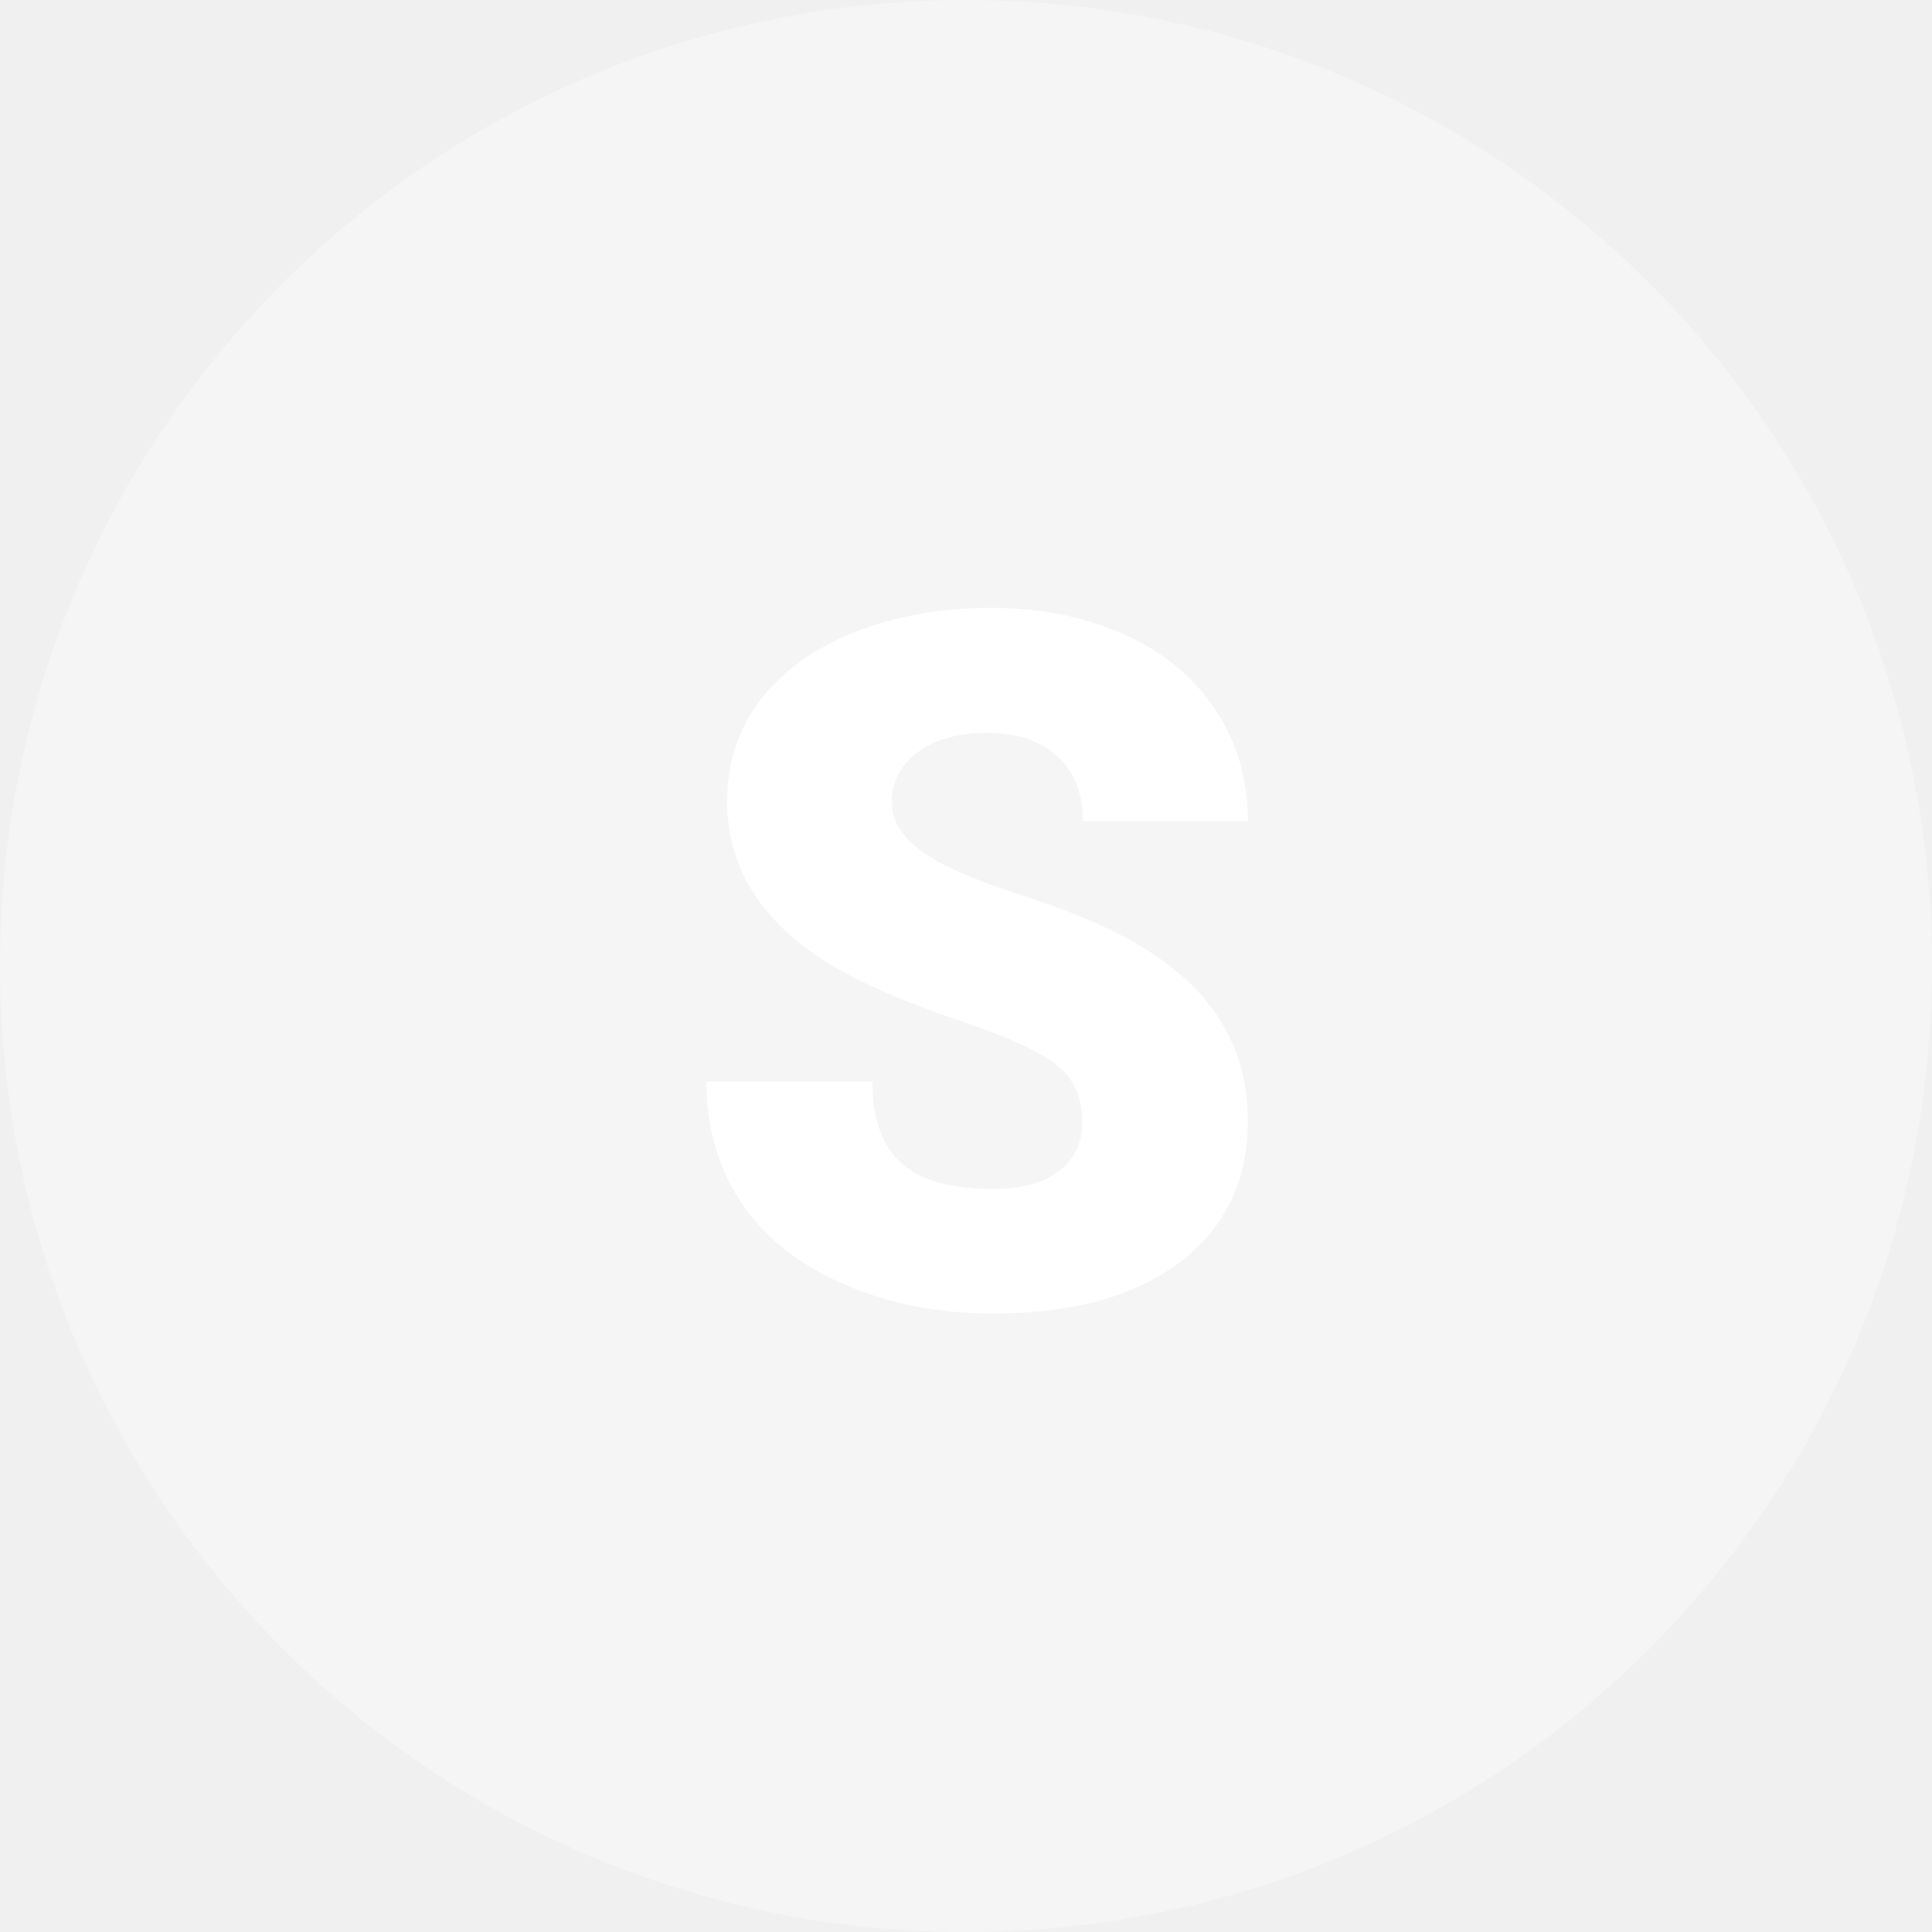
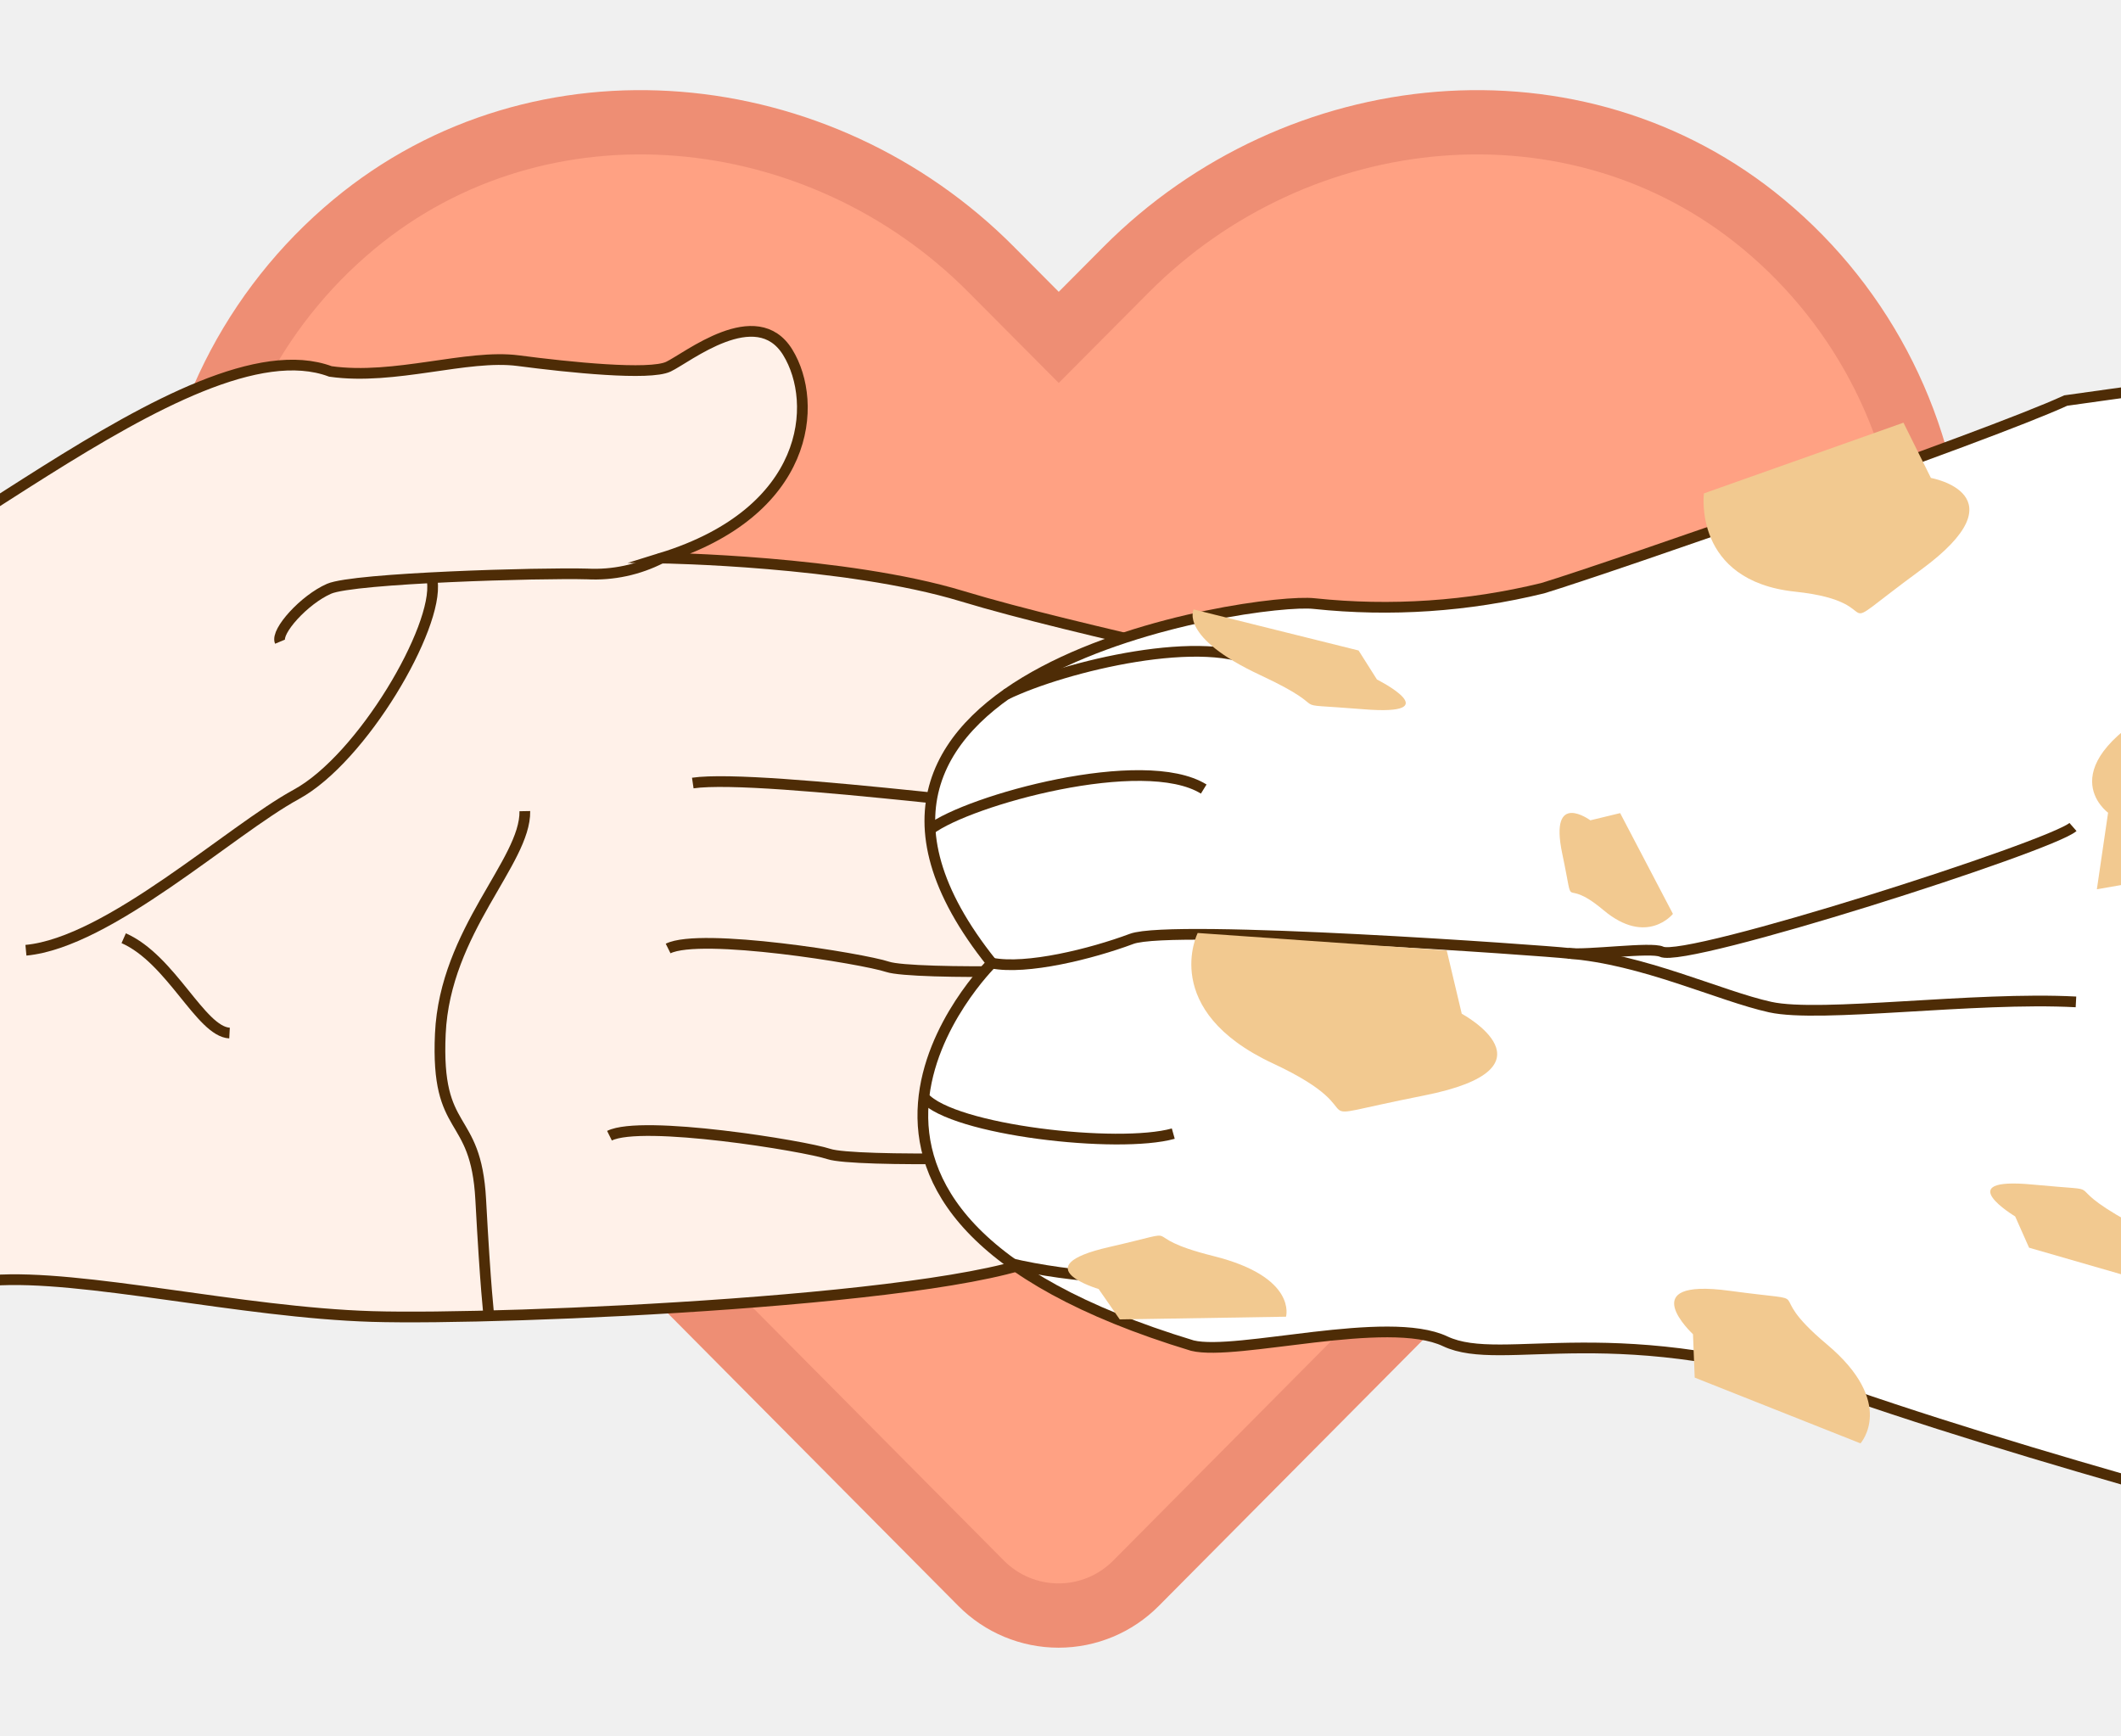
- <svg xmlns="http://www.w3.org/2000/svg" width="40px" height="40px" viewBox="0 0 40 40" version="1.1">
-   <g id="Symbols" stroke="none" stroke-width="1" fill="none" fill-rule="evenodd">
-     <g id="Group-7" fill="#FFFFFF">
-       <g id="Group">
-         <circle id="Oval" opacity="0.319" cx="20" cy="20" r="20" />
-         <path d="M22.408,23.221 C22.408,22.719 22.231,22.329 21.876,22.049 C21.521,21.769 20.898,21.479 20.006,21.18 C19.114,20.88 18.385,20.59 17.818,20.311 C15.976,19.406 15.055,18.162 15.055,16.58 C15.055,15.792 15.284,15.097 15.743,14.495 C16.202,13.893 16.852,13.424 17.691,13.089 C18.531,12.754 19.475,12.586 20.523,12.586 C21.546,12.586 22.462,12.768 23.272,13.133 C24.083,13.497 24.713,14.017 25.162,14.69 C25.611,15.364 25.836,16.134 25.836,17 L22.418,17 C22.418,16.421 22.241,15.971 21.886,15.652 C21.531,15.333 21.051,15.174 20.445,15.174 C19.833,15.174 19.35,15.309 18.995,15.579 C18.64,15.849 18.463,16.193 18.463,16.609 C18.463,16.974 18.658,17.304 19.049,17.601 C19.439,17.897 20.126,18.203 21.109,18.519 C22.092,18.834 22.9,19.174 23.531,19.539 C25.068,20.424 25.836,21.645 25.836,23.201 C25.836,24.445 25.367,25.421 24.43,26.131 C23.492,26.84 22.206,27.195 20.572,27.195 C19.42,27.195 18.377,26.989 17.442,26.575 C16.508,26.162 15.805,25.595 15.333,24.876 C14.861,24.157 14.625,23.328 14.625,22.391 L18.062,22.391 C18.062,23.152 18.259,23.714 18.653,24.075 C19.047,24.437 19.687,24.617 20.572,24.617 C21.139,24.617 21.586,24.495 21.915,24.251 C22.244,24.007 22.408,23.663 22.408,23.221 Z" id="S" fill-rule="nonzero" />
+ <svg xmlns="http://www.w3.org/2000/svg" width="99" height="81" viewBox="0 0 99 81">
+   <defs>
+     <clipPath id="clip-path">
+       <rect id="Rectangle_8" data-name="Rectangle 8" width="99" height="81" transform="translate(0 -0.108)" fill="#fe886d" stroke="#707070" stroke-width="1" />
+     </clipPath>
+   </defs>
+   <g id="Group_140" data-name="Group 140" transform="translate(-12431 508.108)">
+     <g id="Mask_Group_4" data-name="Mask Group 4" transform="translate(12431 -508)" clip-path="url(#clip-path)">
+       <g id="Group_16" data-name="Group 16" transform="translate(-12.888 5.599)">
+         <path id="Icon_awesome-heart" data-name="Icon awesome-heart" d="M73.734,7.013C64.994-.252,52,1.055,43.973,9.129l-3.142,3.158L37.689,9.129C29.682,1.055,16.668-.252,7.928,7.013A21.963,21.963,0,0,0,6.349,39.354L37.21,70.436a5.088,5.088,0,0,0,7.225,0L75.3,39.354A21.95,21.95,0,0,0,73.734,7.013Z" transform="translate(21.475 -2.248)" fill="#ffa183" stroke="#ee8e74" stroke-width="3" />
+         <g id="Group_15" data-name="Group 15" transform="matrix(0.017, 1, -1, 0.017, 123.592, 8.474)">
+           <path id="Path_21" data-name="Path 21" d="M12.3,76.5c0-5.428-13.334-19.379-10.765-25.934.475-3-.709-6.379-.354-8.771s.8-6.113.4-7-2.969-4.164-.577-5.581,7.47-.924,9.5,6.054c0,0,.269-8.573,2.018-14S16.409,5.741,17.77,2.048,43.677.784,43.677.784,41.094,14,43.232,17.646s2.721,25.609,2.43,31.732-2.22,13.5-1.985,17.688S37.2,78.872,37.2,78.872l-17.373-.955Z" transform="translate(0 44.739)" fill="#fff1e9" stroke="#4e2c06" stroke-miterlimit="10" stroke-width="0.5" />
+           <path id="Path_22" data-name="Path 22" d="M1.242,0c.427,2.082.405,11.553,0,12.7S-.517,21.4.212,22.931" transform="translate(37.203 59.961)" fill="none" stroke="#4e2c06" stroke-miterlimit="10" stroke-width="0.5" />
+           <path id="Path_23" data-name="Path 23" d="M3.6,17.867c-.486.194-1.944-1.166-2.43-2.332S.586,5.622.684,3.483A6.825,6.825,0,0,0,0,0" transform="translate(10.503 80.007)" fill="none" stroke="#4e2c06" stroke-miterlimit="10" stroke-width="0.5" />
+           <path id="Path_24" data-name="Path 24" d="M1.889,0C2.025,1.769-.367,16.861.049,20.088" transform="translate(20.977 58.637)" fill="none" stroke="#4e2c06" stroke-miterlimit="10" stroke-width="0.5" />
+           <path id="Path_25" data-name="Path 25" d="M1.242,0c.427,2.082.405,11.553,0,12.7S-.517,21.4.212,22.931" transform="translate(28.515 57.076)" fill="none" stroke="#4e2c06" stroke-miterlimit="10" stroke-width="0.5" />
+           <path id="Path_26" data-name="Path 26" d="M1.679,14.356c1.614,3.66,7.443,21.416,8.34,24.554a31.1,31.1,0,0,1,.538,10.671c-.359,2.69,2.725,26.006,16.517,15.334,0,0,11.282,11.837,18.007-9.057.538-2.062-1.325-9.117,0-11.8s-1.135-8.051,2.779-18.786S55.688,0,55.688,0H0C.162,2.044,1.679,14.356,1.679,14.356Z" transform="translate(2.59 0)" fill="#fff" stroke="#4e2c06" stroke-miterlimit="10" stroke-width="0.5" />
+           <path id="Path_27" data-name="Path 27" d="M0,0C.894,1.058,6.061,18.182,5.492,19.3c-.238.469.125,3.466,0,4.361S3.8,42.114,4.473,44.015s1.368,4.926,1.019,6.545" transform="translate(24.172 14.356)" fill="none" stroke="#4e2c06" stroke-miterlimit="10" stroke-width="0.5" />
+           <path id="Path_28" data-name="Path 28" d="M2.671,0c-.335,4.765.559,11.922,0,14.27S.323,20.176,0,23.663" transform="translate(29.664 14.356)" fill="none" stroke="#4e2c06" stroke-miterlimit="10" stroke-width="0.5" />
+           <path id="Path_29" data-name="Path 29" d="M0,11.606C1.569,10.288,2.575,2.572,1.9,0" transform="translate(35.865 56.582)" fill="none" stroke="#4e2c06" stroke-miterlimit="10" stroke-width="0.5" />
+           <path id="Path_30" data-name="Path 30" d="M.611,0C1.069,1.753.746,5.893,0,8.769v0" transform="translate(43.677 55.576)" fill="none" stroke="#4e2c06" stroke-miterlimit="10" stroke-width="0.5" />
+           <path id="Path_31" data-name="Path 31" d="M2.356,12.8C1.021,10.976-1.1,2.778.686,0" transform="translate(21.026 54.888)" fill="none" stroke="#4e2c06" stroke-miterlimit="10" stroke-width="0.5" />
+           <path id="Path_32" data-name="Path 32" d="M1.866,11.927C.582,9.149-.9,2.456.686,0" transform="translate(15.279 52.117)" fill="none" stroke="#4e2c06" stroke-miterlimit="10" stroke-width="0.5" />
+           <path id="Path_33" data-name="Path 33" d="M0,.014C2.15-.253,8.211,3.421,9.836,6.529s6.761,8.857,7.058,12.739" transform="translate(11.405 90.707)" fill="none" stroke="#4e2c06" stroke-miterlimit="10" stroke-width="0.5" />
+           <path id="Path_34" data-name="Path 34" d="M0,0C2.36,0,5.5,3.817,10.32,4.12s3.59-1.6,7.768-1.753,5.44-.29,5.44-.29" transform="translate(22.204 86.584)" fill="none" stroke="#4e2c06" stroke-miterlimit="10" stroke-width="0.5" />
+           <path id="Path_35" data-name="Path 35" d="M0,4.863C1.022,2.651,4.413,1.348,4.509,0" transform="translate(27.815 100.54)" fill="none" stroke="#4e2c06" stroke-miterlimit="10" stroke-width="0.5" />
+         </g>
+         <path id="Path_36" data-name="Path 36" d="M10.455,2.429s4.38.313,0,4.3S9.527,8.37,4.715,8.37,0,4.258,0,4.258L8.912,0Z" transform="matrix(0.995, 0.105, -0.105, 0.995, 92.867, 13.084)" fill="#f2c990" />
+         <path id="Path_37" data-name="Path 37" d="M9.263,1.5s3.881.193,0,2.647S8.441,5.155,4.177,5.155,0,2.623,0,2.623L7.9,0Z" transform="translate(98.042 63.666) rotate(-140)" fill="#f2c990" />
+         <path id="Path_38" data-name="Path 38" d="M12.763,2.382s5.347.307,0,4.215S11.631,8.208,5.756,8.208,0,4.175,0,4.175L10.879,0Z" transform="translate(70.556 34.053) rotate(25)" fill="#f2c990" />
+         <path id="Path_39" data-name="Path 39" d="M8.634.962s3.618.124,0,1.7-.766.651-4.741.651S0,1.686,0,1.686L7.36,0Z" transform="translate(114.034 56.093) rotate(-151)" fill="#f2c990" />
+         <path id="Path_40" data-name="Path 40" d="M8.8,1.139s3.686.147,0,2.017-.781.771-4.83.771S0,2,0,2L7.5,0Z" transform="translate(72.43 57.686) rotate(-166)" fill="#f2c990" />
+         <path id="Path_41" data-name="Path 41" d="M9.136.865s3.828.111,0,1.531-.811.585-5.016.585S0,1.517,0,1.517L7.787,0Z" transform="translate(69.244 21.361) rotate(25)" fill="#f2c990" />
+         <path id="Path_42" data-name="Path 42" d="M8.634,3.378s3.618.435,0,5.979-.766,2.285-4.741,2.285S0,5.923,0,5.923L7.36,0Z" transform="translate(117.199 39.364) rotate(-151)" fill="#f2c990" />
+         <path id="Path_43" data-name="Path 43" d="M5.76,3.141s2.413-.148,0-2.038S5.249.324,2.6.324,0,2.274,0,2.274L4.91,4.293Z" transform="translate(89.512 38.687) rotate(-140)" fill="#f2c990" />
+         <text id="TNR" transform="matrix(1, 0.017, -0.017, 1, 131.172, 44.468)" fill="#707070" font-size="37" font-family="Montserrat-Medium, Montserrat" font-weight="500">
+           <tspan x="0" y="0">TNR</tspan>
+         </text>
      </g>
    </g>
  </g>
</svg>
